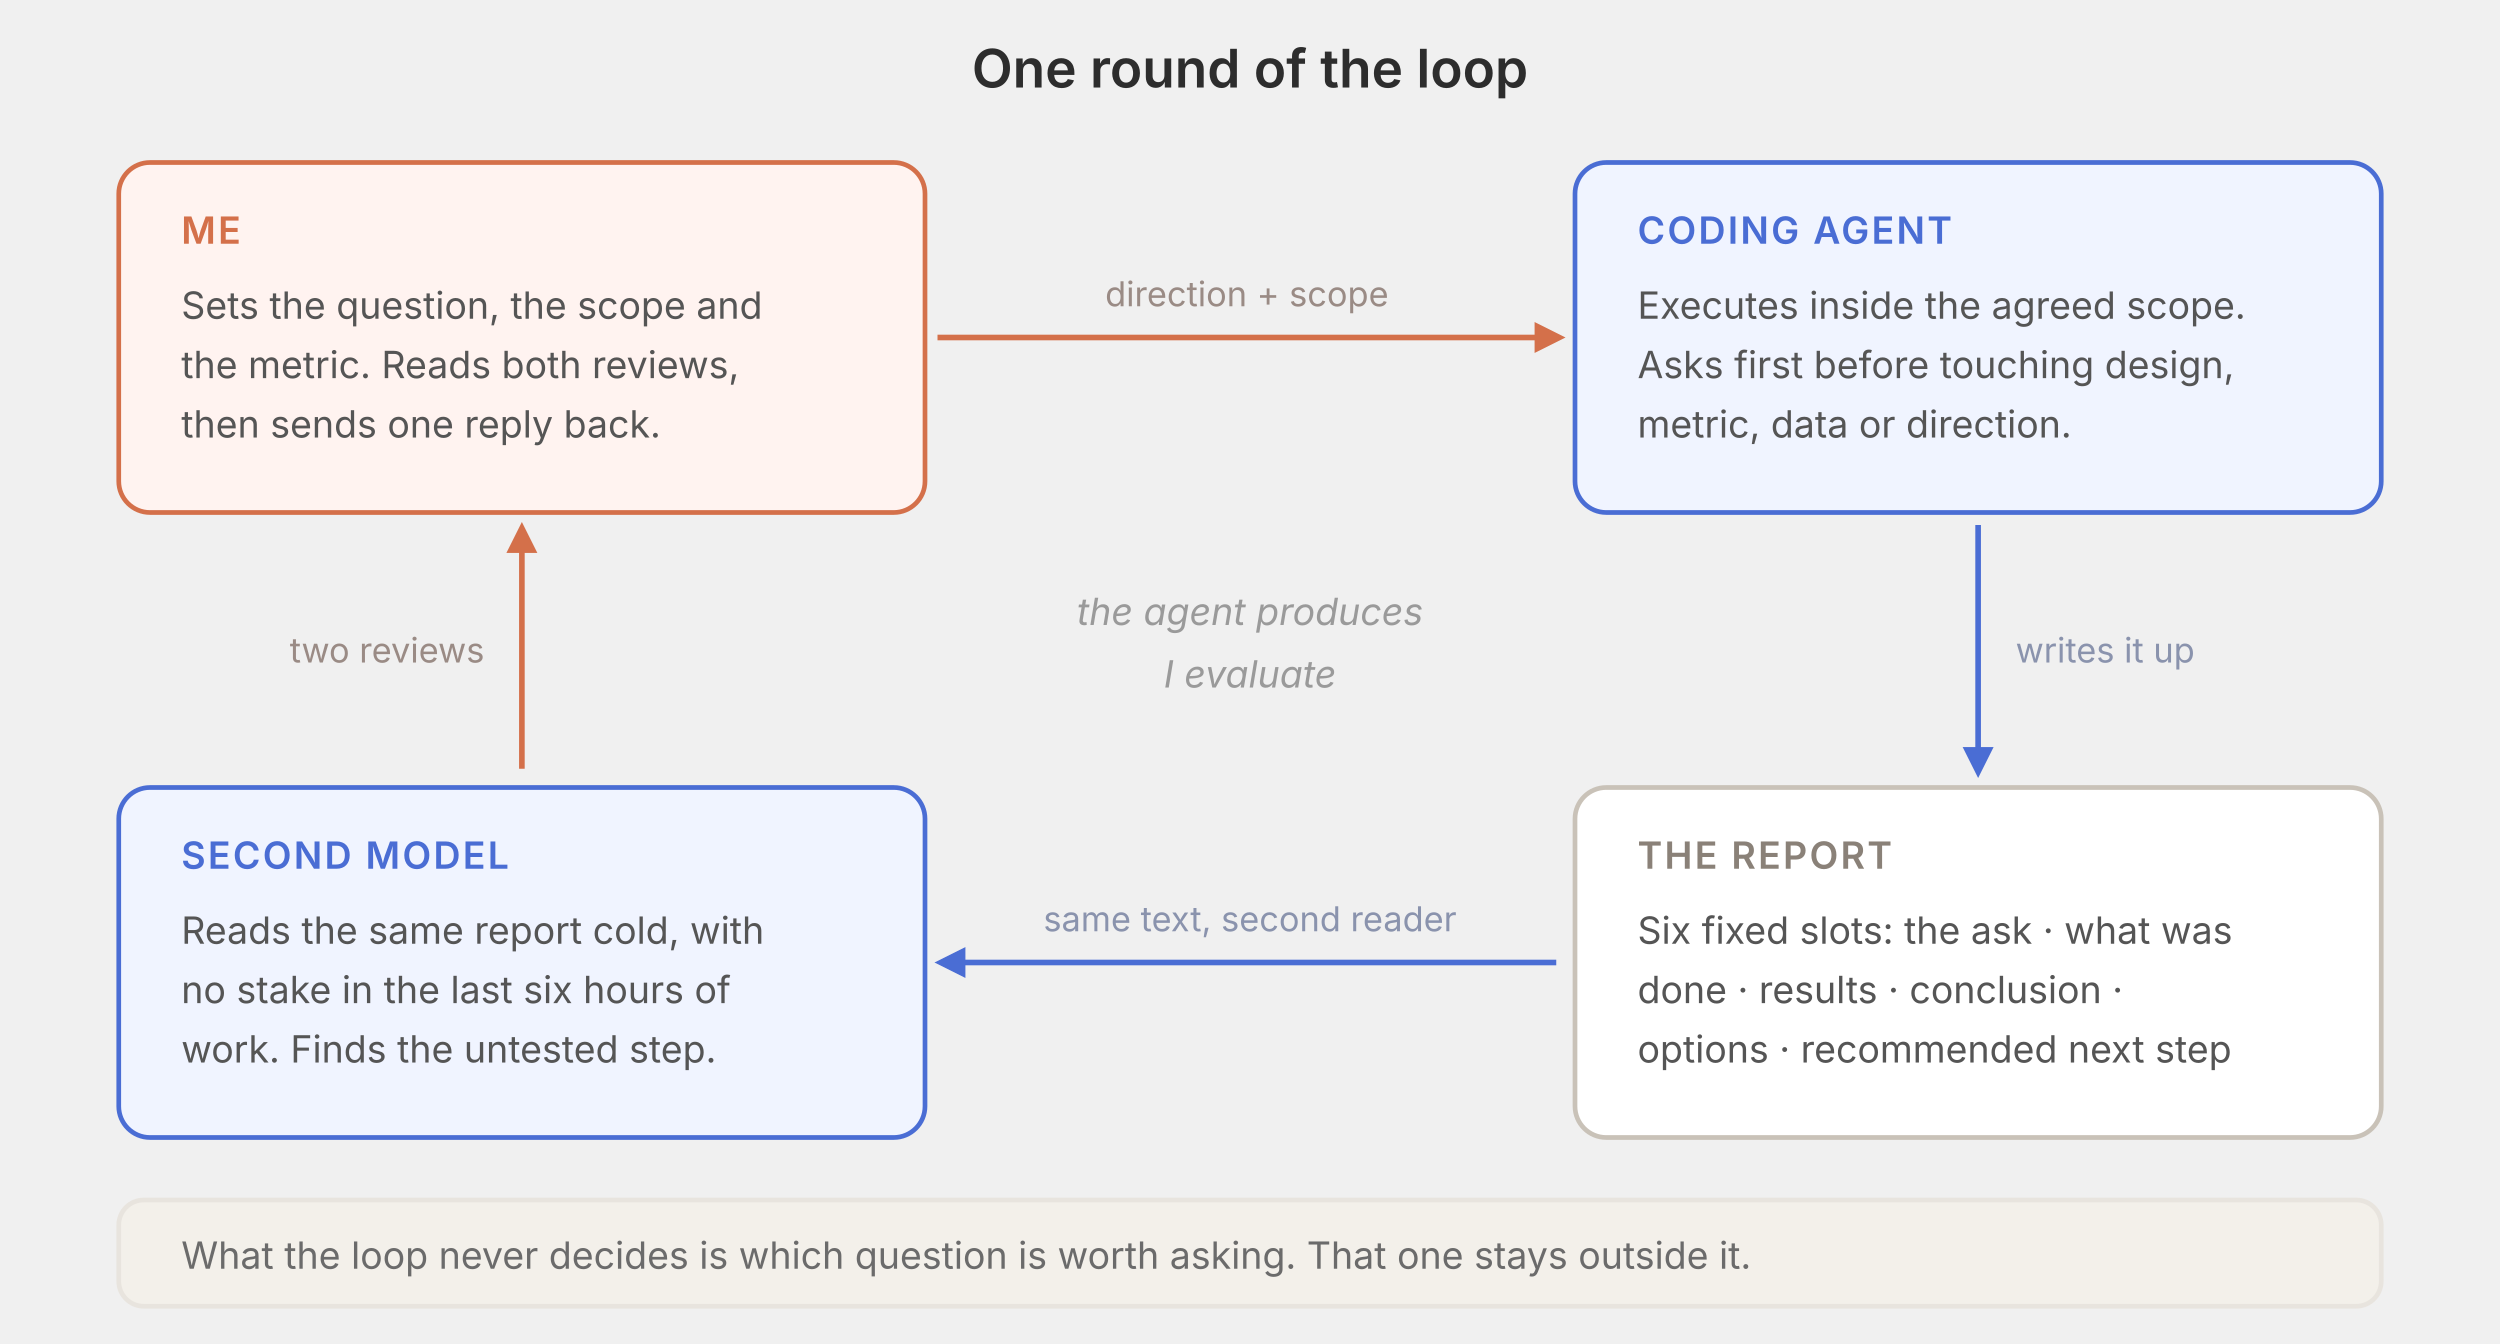
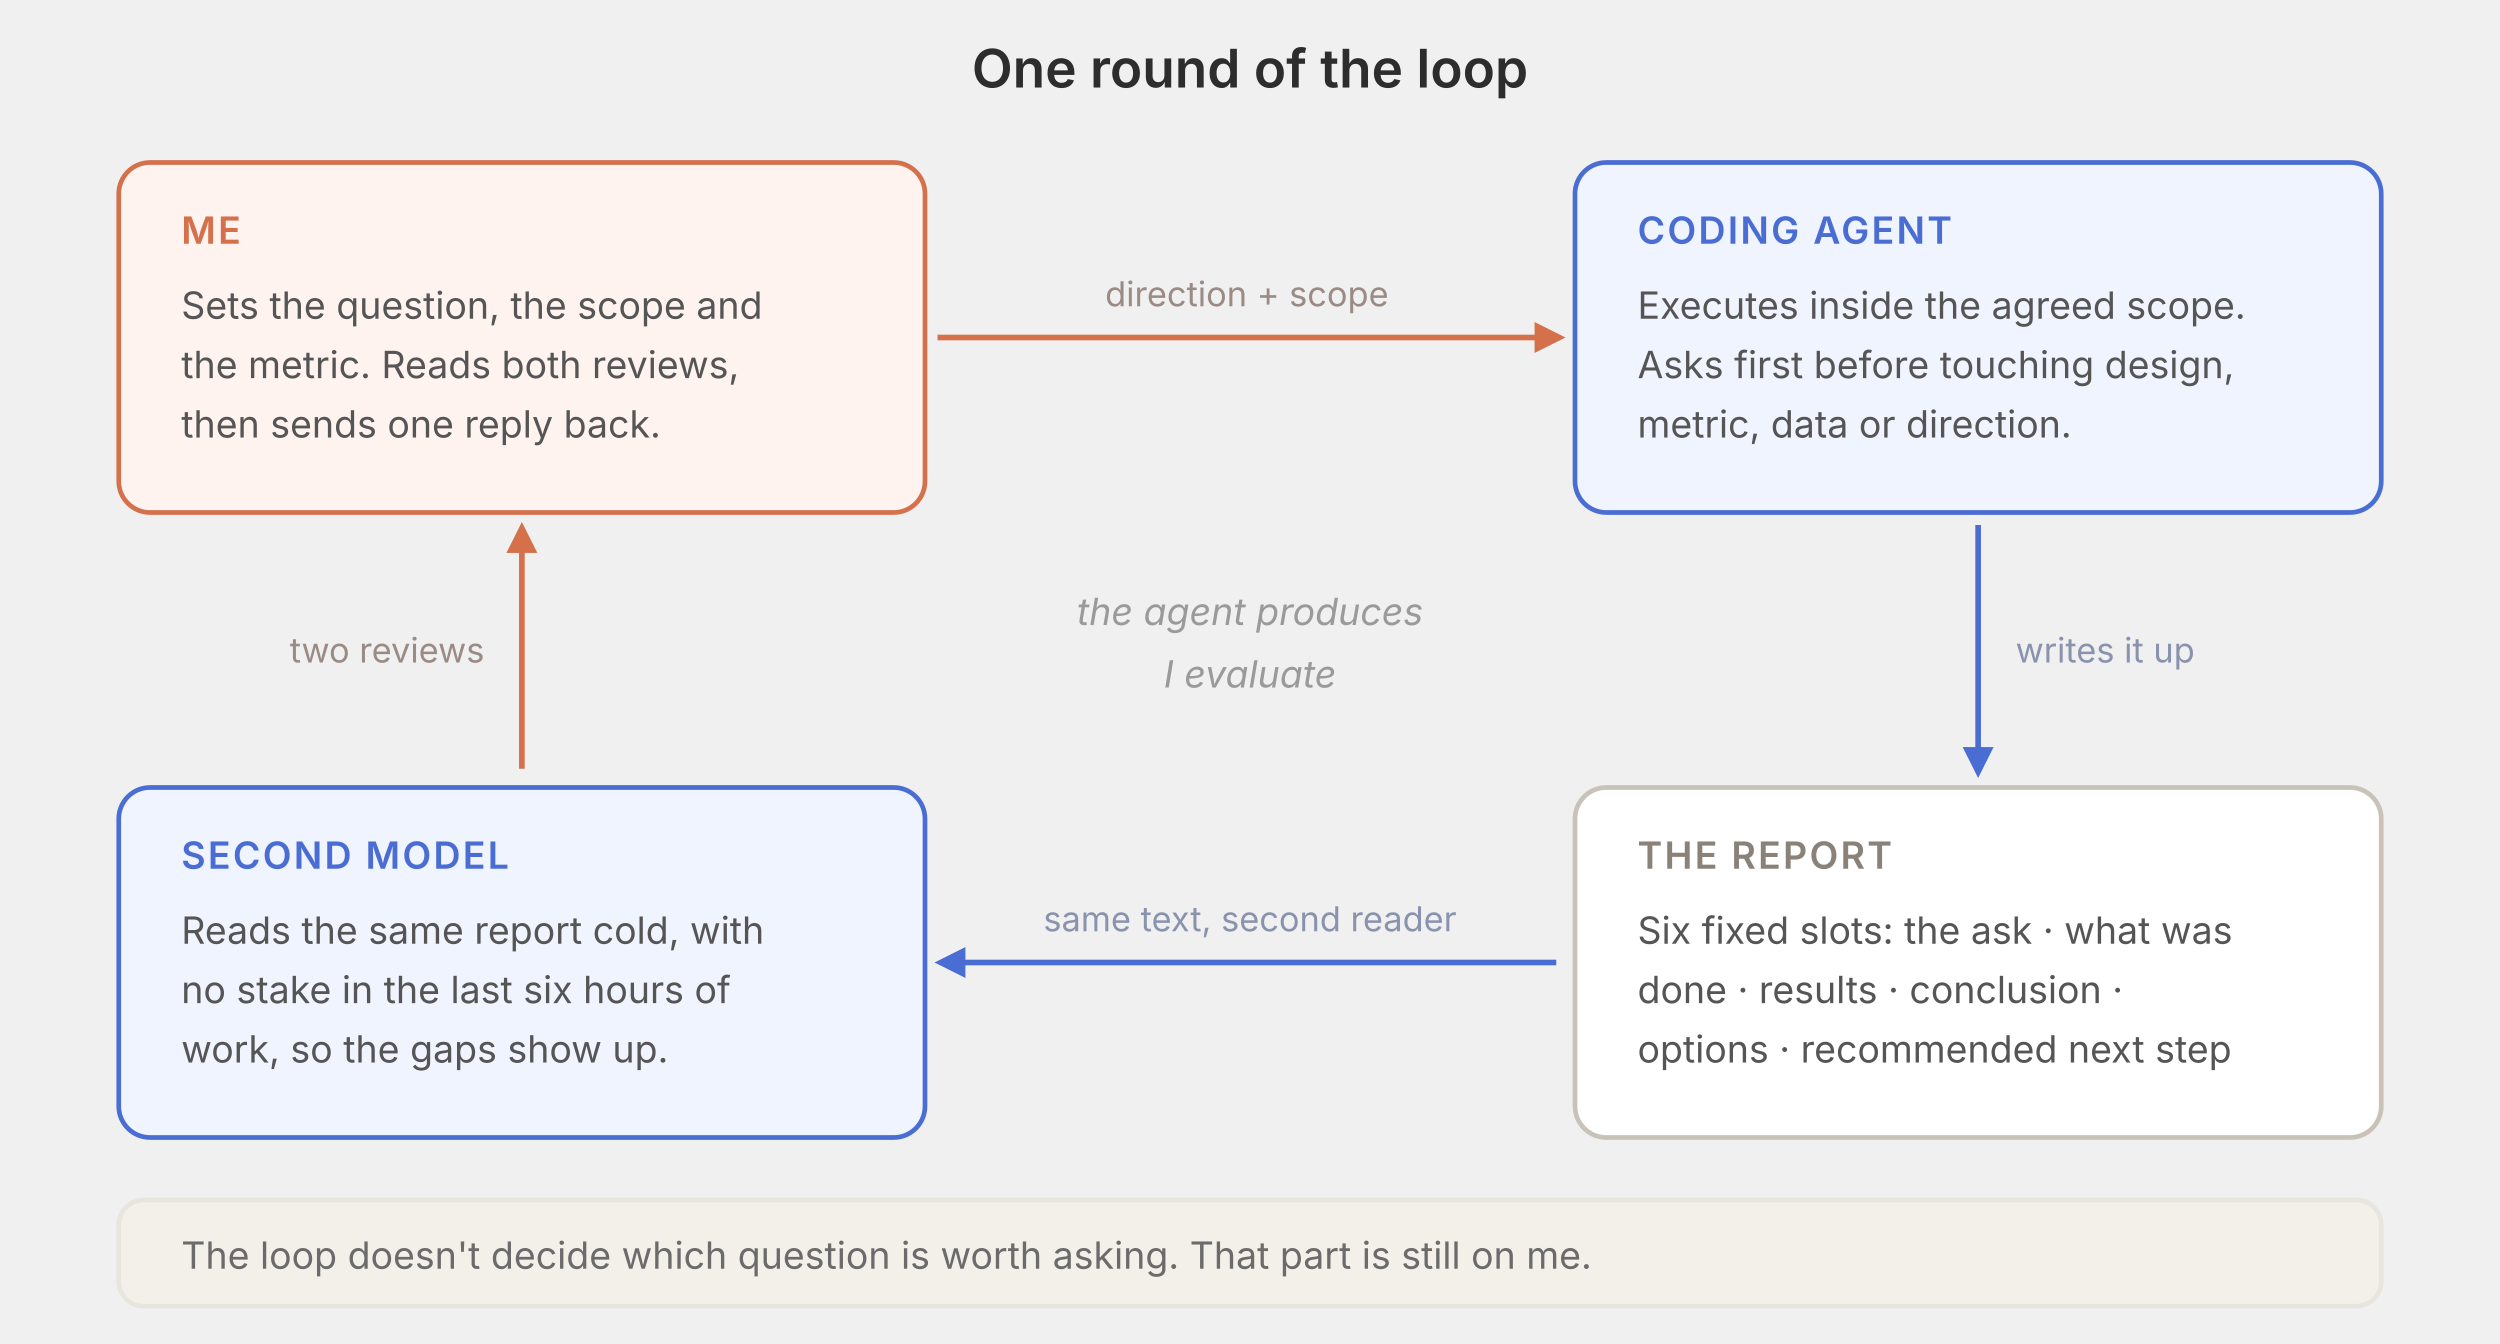
<svg xmlns="http://www.w3.org/2000/svg" viewBox="0 0 800 430" font-family="Inter, sans-serif" role="img" aria-label="A four-step loop: I set the question and scope, the agent executes, it reports back in a fixed format, a second model reviews that report, and I read both and decide the next step">
  <defs>
    <marker id="al-o" viewBox="0 0 10 10" refX="7" refY="5" markerWidth="5.5" markerHeight="5.5" orient="auto">
      <path d="M 0 0 L 10 5 L 0 10 z" fill="#D4704A" />
    </marker>
    <marker id="al-b" viewBox="0 0 10 10" refX="7" refY="5" markerWidth="5.5" markerHeight="5.5" orient="auto">
      <path d="M 0 0 L 10 5 L 0 10 z" fill="#4A6DD4" />
    </marker>
  </defs>
  <text x="400" y="28" text-anchor="middle" font-size="17" font-weight="600" fill="#2D2D2D">One round of the loop</text>
  <rect x="38" y="52" width="258" height="112" rx="10" fill="#FFF3F0" stroke="#D4704A" stroke-width="1.5" />
  <text x="58" y="78" font-size="12" font-weight="600" letter-spacing="0.06em" fill="#D4704A">ME</text>
  <text x="58" y="102" font-size="12" fill="#555">Sets the question, the scope and</text>
  <text x="58" y="121" font-size="12" fill="#555">the metric. Reads both reviews,</text>
  <text x="58" y="140" font-size="12" fill="#555">then sends one reply back.</text>
  <rect x="504" y="52" width="258" height="112" rx="10" fill="#F0F4FF" stroke="#4A6DD4" stroke-width="1.5" />
  <text x="524" y="78" font-size="12" font-weight="600" letter-spacing="0.06em" fill="#4A6DD4">CODING AGENT</text>
  <text x="524" y="102" font-size="12" fill="#555">Executes inside the agreed scope.</text>
  <text x="524" y="121" font-size="12" fill="#555">Asks first before touching design,</text>
  <text x="524" y="140" font-size="12" fill="#555">metric, data or direction.</text>
  <rect x="504" y="252" width="258" height="112" rx="10" fill="#FFFFFF" stroke="#C9C2B8" stroke-width="1.5" />
  <text x="524" y="278" font-size="12" font-weight="600" letter-spacing="0.06em" fill="#8A8178">THE REPORT</text>
  <text x="524" y="302" font-size="12" fill="#555">Six fixed slots: the ask · what was</text>
  <text x="524" y="321" font-size="12" fill="#555">done · results · conclusion ·</text>
  <text x="524" y="340" font-size="12" fill="#555">options · recommended next step</text>
  <rect x="38" y="252" width="258" height="112" rx="10" fill="#F0F4FF" stroke="#4A6DD4" stroke-width="1.5" />
  <text x="58" y="278" font-size="12" font-weight="600" letter-spacing="0.06em" fill="#4A6DD4">SECOND MODEL</text>
  <text x="58" y="302" font-size="12" fill="#555">Reads the same report cold, with</text>
  <text x="58" y="321" font-size="12" fill="#555">no stake in the last six hours of</text>
-   <text x="58" y="340" font-size="12" fill="#555">work. Finds the untested step.</text>
+   <text x="58" y="340" font-size="12" fill="#555">work, so the gaps show up.</text>
  <path d="M300 108 L498 108" stroke="#D4704A" stroke-width="1.8" marker-end="url(#al-o)" />
  <text x="399" y="98" text-anchor="middle" font-size="11" fill="#9A8B85">direction + scope</text>
  <path d="M633 168 L633 246" stroke="#4A6DD4" stroke-width="1.8" marker-end="url(#al-b)" />
  <text x="645" y="212" font-size="11" fill="#8A93AD">writes it up</text>
  <path d="M498 308 L302 308" stroke="#4A6DD4" stroke-width="1.8" marker-end="url(#al-b)" />
  <text x="400" y="298" text-anchor="middle" font-size="11" fill="#8A93AD">same text, second reader</text>
  <path d="M167 246 L167 170" stroke="#D4704A" stroke-width="1.8" marker-end="url(#al-o)" />
  <text x="155" y="212" text-anchor="end" font-size="11" fill="#9A8B85">two reviews</text>
  <text x="400" y="200" text-anchor="middle" font-size="12" font-style="italic" fill="#9A9A9A">the agent produces</text>
  <text x="400" y="220" text-anchor="middle" font-size="12" font-style="italic" fill="#9A9A9A">I evaluate</text>
  <rect x="38" y="384" width="724" height="34" rx="8" fill="#F3F0EA" stroke="#E8E4DE" stroke-width="1.5" />
-   <text x="58" y="406" font-size="12" fill="#6B6B6B">What the loop never decides is which question is worth asking. That one stays outside it.</text>
+   <text x="58" y="406" font-size="12" fill="#6B6B6B">The loop doesn't decide which question is worth asking. That part is still on me.</text>
</svg>
